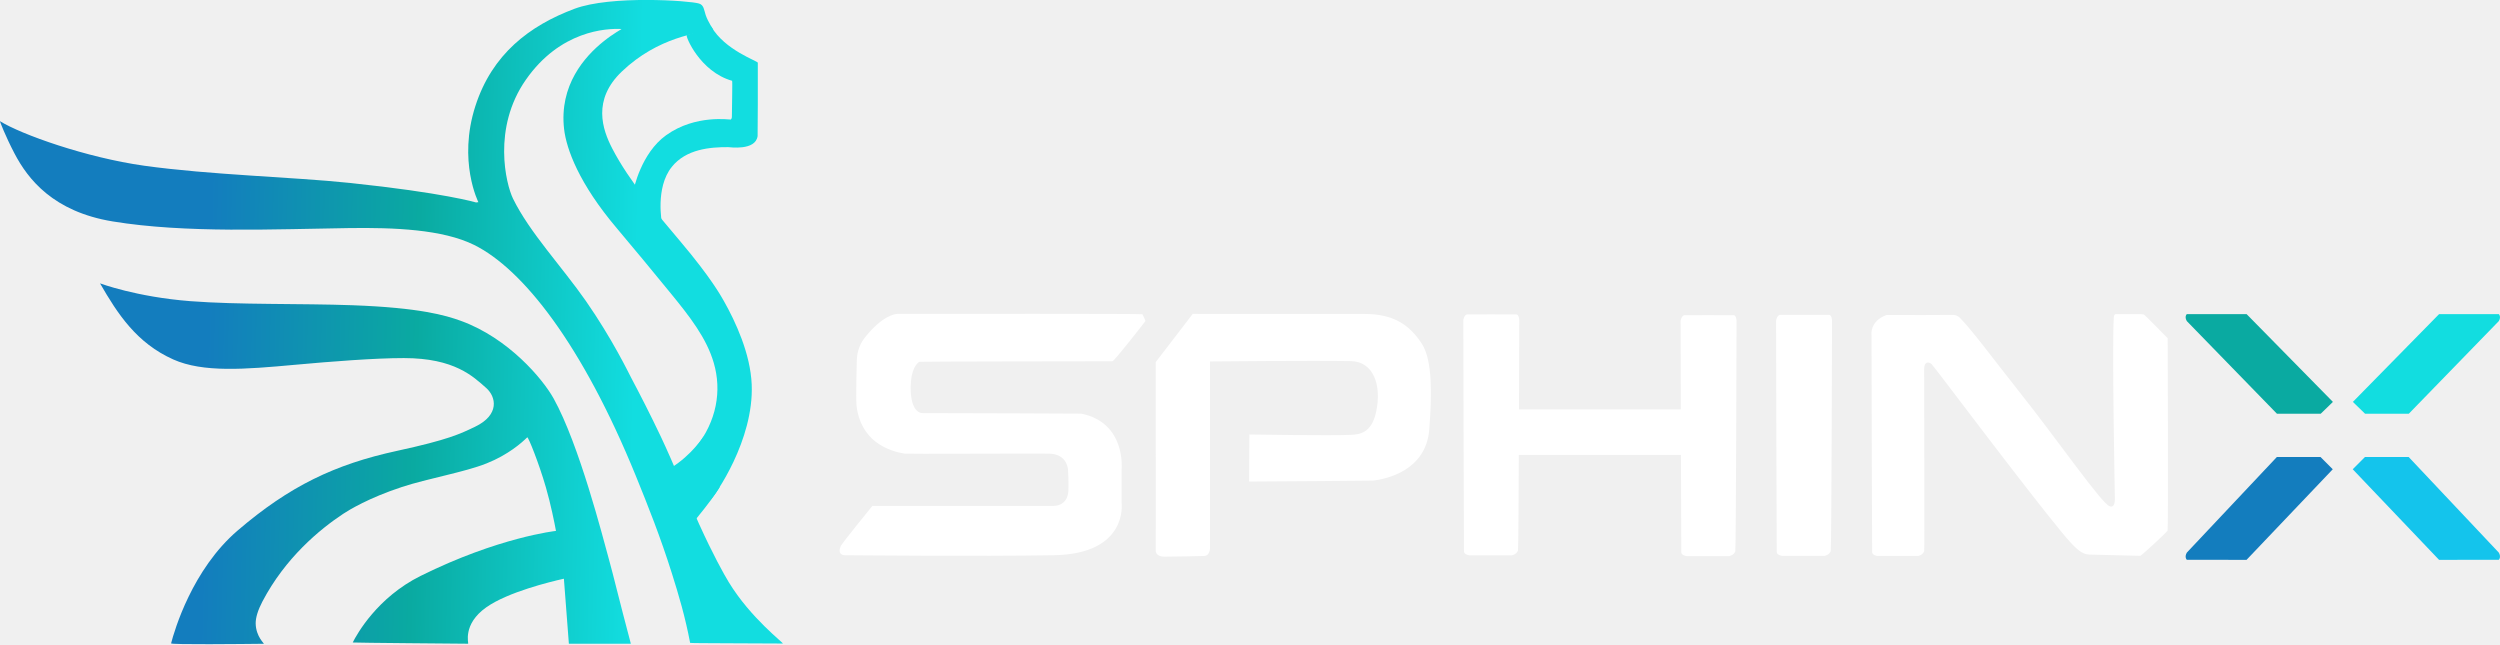
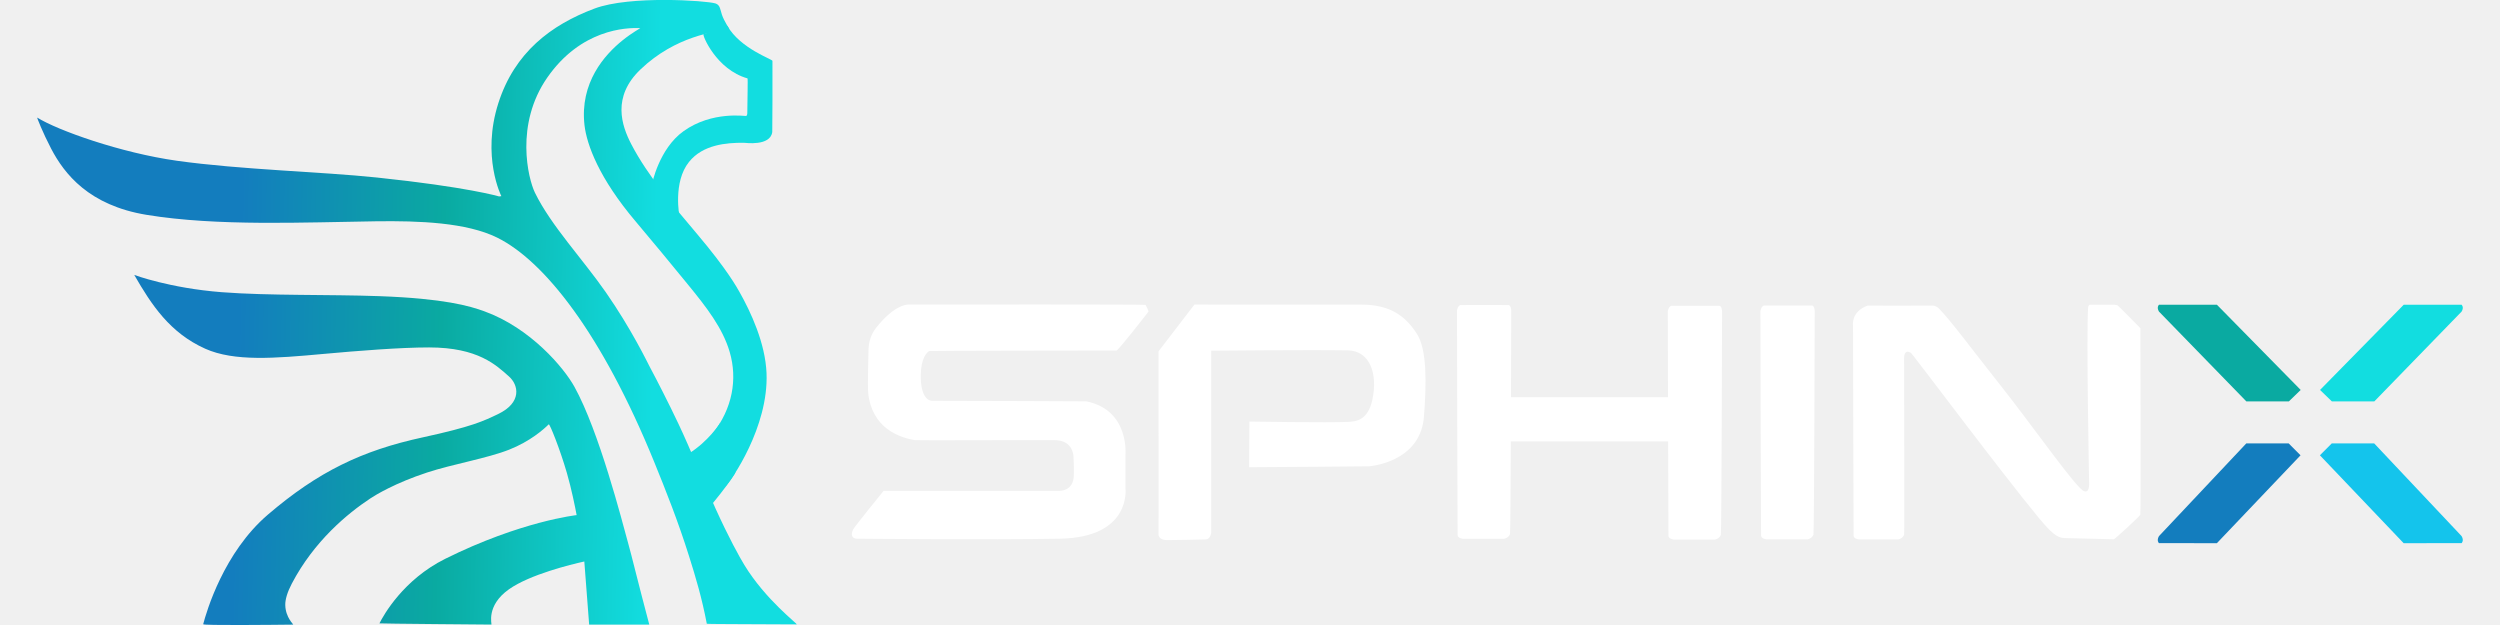
- <svg xmlns="http://www.w3.org/2000/svg" width="163" height="42" viewBox="0 0 163 42" fill="none">
+ <svg xmlns="http://www.w3.org/2000/svg" width="200" height="50" viewBox="0 0 163 42" fill="none">
  <g clip-path="url(#clip0_2_2380)">
    <path d="M43.16 14.541C43.16 14.541 42.706 12.244 43.801 10.882C44.738 9.711 46.322 9.588 47.473 9.594C47.578 9.594 49.258 9.844 49.396 8.874C49.406 8.803 49.416 5.011 49.409 4.09C49.409 3.977 47.262 3.276 46.381 1.742C46.368 1.719 45.247 2.137 44.777 2.296C44.672 2.332 45.629 4.677 47.732 5.267C47.765 5.277 47.722 6.853 47.719 7.606C47.719 7.703 47.686 7.762 47.647 7.794C47.621 7.82 45.365 7.431 43.432 8.816C41.785 9.996 41.316 12.358 41.319 12.358" fill="url(#paint0_linear_2_2380)" />
    <path d="M31.19 13.181C31.19 13.181 29.839 10.505 30.993 6.921C32.084 3.525 34.524 1.673 37.453 0.574C39.833 -0.318 44.971 0.042 45.576 0.23C45.901 0.331 45.898 0.649 46.013 0.989C46.161 1.427 46.523 1.943 46.499 1.949C45.556 2.137 42.916 2.4 40.543 4.664C38.613 6.506 39.267 8.43 39.925 9.695C41.026 11.816 42.867 13.976 44.359 15.741C46.375 18.128 47.012 19.305 47.193 19.62C47.956 20.969 48.929 23.061 49.011 25.072C49.162 28.701 46.618 32.312 46.296 32.629C45.671 33.246 45.227 29.35 45.362 29.178C46.733 27.456 47.065 25.474 46.539 23.664C46.066 22.043 44.981 20.651 43.715 19.104C42.597 17.738 41.338 16.207 40.221 14.887C37.749 11.972 36.93 9.717 36.779 8.417C36.45 5.556 38.127 3.681 39.343 2.705C40.02 2.16 40.556 1.894 40.52 1.891C39.544 1.842 36.526 1.982 34.28 5.209C32.088 8.355 32.989 12.011 33.449 12.951C34.524 15.153 36.66 17.411 38.206 19.633C39.912 22.085 40.983 24.306 41.167 24.657C41.687 25.636 42.394 27.008 43.097 28.491C43.925 30.239 44.823 32.5 45.576 34.157C46.483 36.155 47.196 37.433 47.512 37.952C48.952 40.323 51.151 41.958 51.036 41.958C49.343 41.941 45.004 41.945 44.997 41.916C44.672 40.206 44.261 38.821 43.804 37.375C43.064 35.023 42.252 32.983 41.457 31.03C37.959 22.448 34.083 17.534 30.908 15.967C28.86 14.956 25.71 14.829 22.742 14.871C17.959 14.939 12.091 15.218 7.347 14.437C3.478 13.801 1.821 11.686 0.937 9.99C0.371 8.91 -0.03 7.881 -5.14673e-05 7.901C1.367 8.757 5.605 10.272 9.395 10.804C13.695 11.407 19.086 11.537 22.827 11.929C28.945 12.572 31.042 13.201 31.042 13.201" fill="url(#paint1_linear_2_2380)" />
    <path d="M45.878 28.445C45.878 28.445 45.109 29.675 43.725 30.518C43.104 30.898 45.329 33.901 45.356 33.872C45.53 33.661 46.2 32.837 46.657 32.172C46.756 32.026 46.848 31.89 46.917 31.767" fill="url(#paint2_linear_2_2380)" />
    <path d="M37.094 41.971H41.131C40.319 38.912 39.991 37.501 39.708 36.489C39.307 35.039 37.765 28.987 36.098 25.984C35.392 24.712 33.153 22.043 30.043 20.917C29.067 20.564 27.374 20.061 23.002 19.902C19.622 19.779 15.559 19.879 12.413 19.636C8.892 19.364 6.522 18.475 6.522 18.475C7.679 20.483 8.912 22.367 11.292 23.434C13.238 24.307 15.993 24.08 19.192 23.788C21.588 23.57 24.415 23.347 26.332 23.347C29.645 23.347 30.855 24.553 31.697 25.293C32.351 25.867 32.594 27.051 30.964 27.829C30.014 28.283 29.241 28.669 25.885 29.396C21.835 30.275 18.879 31.692 15.5 34.585C12.538 37.122 11.377 41.092 11.154 41.948C11.131 42.039 15.848 41.99 17.199 41.974C17.255 41.974 16.69 41.52 16.67 40.657C16.664 40.265 16.821 39.772 17.107 39.224C18.603 36.366 20.848 34.511 22.384 33.496C22.742 33.259 24.06 32.454 26.207 31.751C27.88 31.199 30.267 30.794 31.726 30.213C33.12 29.659 34.017 28.87 34.376 28.514C34.435 28.455 35.132 30.181 35.595 31.786C35.914 32.889 36.148 34.07 36.25 34.615C36.25 34.615 32.515 35.02 27.423 37.55C24.599 38.954 23.274 41.342 22.998 41.89C22.988 41.909 30.431 41.971 30.523 41.971C30.572 41.971 30.129 40.712 31.706 39.597C33.11 38.604 35.881 37.929 36.766 37.732L37.091 41.974L37.094 41.971Z" fill="url(#paint3_linear_2_2380)" />
    <path d="M68.712 32.986H56.878C56.878 32.986 55.05 35.231 54.83 35.578C54.59 36.084 54.899 36.201 55.086 36.201C55.273 36.201 63.853 36.285 68.712 36.201C73.574 36.116 73.13 32.801 73.13 32.801V30.58C73.13 30.58 73.43 27.567 70.504 26.97C70.438 26.957 62.736 26.944 60.136 26.934C59.863 26.934 59.36 26.639 59.376 25.221C59.389 24.054 59.784 23.691 59.938 23.59C59.974 23.567 70.944 23.558 72.529 23.554C72.641 23.554 74.36 21.355 74.675 20.943C74.702 20.911 74.557 20.625 74.485 20.489C74.465 20.45 61.362 20.463 58.521 20.466C58.347 20.466 57.512 20.583 56.368 22.036C55.957 22.562 55.875 23.152 55.865 23.444C55.862 23.548 55.793 25.942 55.846 26.441C55.961 27.544 56.48 28.335 57.101 28.809C57.779 29.325 58.561 29.513 58.988 29.577C59.162 29.603 66.496 29.564 68.364 29.577C69.363 29.584 69.587 30.236 69.633 30.602C69.646 30.706 69.682 31.546 69.659 31.994C69.61 33.019 68.709 32.983 68.709 32.983" fill="white" />
    <path d="M75.353 35.892C75.362 36.188 75.353 23.609 75.353 23.609L77.766 20.466C77.766 20.466 85.816 20.476 88.949 20.47C90.754 20.466 91.858 21.096 92.716 22.432C93.4 23.496 93.361 25.77 93.19 27.995C92.979 30.726 90.31 31.241 89.541 31.335C89.426 31.348 82.96 31.387 81.441 31.397L81.46 28.329C81.46 28.329 86.816 28.416 88.094 28.351C88.64 28.325 89.419 28.238 89.718 26.882C90.106 25.124 89.557 23.567 88.071 23.544C85.474 23.502 78.893 23.567 78.893 23.567V35.76C78.893 35.76 78.88 36.243 78.508 36.249C78.14 36.259 76.513 36.298 75.918 36.295C75.326 36.291 75.349 35.892 75.349 35.892" fill="white" />
    <path d="M95.409 20.865C95.409 20.865 95.438 35.746 95.451 35.961C95.465 36.171 95.807 36.207 95.807 36.207H98.575C98.575 36.207 98.874 36.155 98.972 35.896C99.025 35.73 99.055 20.865 99.055 20.865C99.055 20.865 99.041 20.502 98.867 20.499C98.69 20.499 95.682 20.492 95.639 20.499C95.451 20.557 95.409 20.865 95.409 20.865Z" fill="white" />
    <path d="M109.577 20.917C109.577 20.917 109.607 35.798 109.62 36.009C109.633 36.22 109.975 36.259 109.975 36.259H112.743C112.743 36.259 113.042 36.207 113.141 35.948C113.19 35.779 113.223 20.917 113.223 20.917C113.223 20.917 113.21 20.554 113.036 20.551C112.858 20.551 109.85 20.544 109.807 20.551C109.62 20.609 109.577 20.917 109.577 20.917Z" fill="white" />
    <path d="M115.8 20.898C115.8 20.898 115.83 35.779 115.843 35.993C115.856 36.204 116.198 36.243 116.198 36.243H118.966C118.966 36.243 119.265 36.191 119.364 35.931C119.416 35.763 119.449 20.898 119.449 20.898C119.449 20.898 119.436 20.535 119.262 20.531C119.084 20.531 116.076 20.525 116.034 20.531C115.846 20.59 115.803 20.898 115.803 20.898H115.8Z" fill="white" />
    <path d="M141.326 22.046C141.096 21.826 139.877 20.554 139.772 20.505C139.749 20.496 139.683 20.486 139.594 20.48H137.927C137.898 20.496 137.832 20.538 137.822 20.671C137.694 22.409 137.891 32.578 137.891 32.578C137.868 33.048 137.697 33.054 137.556 33.009C137.033 32.853 134.196 28.737 131.681 25.575C130.011 23.47 128.542 21.472 127.773 20.71C127.664 20.603 127.526 20.554 127.405 20.535H126.688C126.211 20.538 125.468 20.544 125.353 20.541C125.268 20.541 124.479 20.541 123.719 20.538C122.98 20.538 123.019 20.535 122.999 20.538C121.875 20.953 122.023 21.858 122.023 21.858C122.03 24.576 122.053 35.815 122.063 36.003C122.076 36.214 122.408 36.249 122.408 36.249H125.071C125.071 36.249 125.357 36.197 125.455 35.938C125.488 35.821 125.455 28.449 125.455 24.073C125.455 23.752 125.583 23.512 125.896 23.703C125.968 23.746 125.998 23.833 126.09 23.927C126.241 24.08 132.063 31.845 134.466 34.751C135.337 35.805 135.741 36.149 136.228 36.158C136.261 36.158 139.518 36.243 139.551 36.24C139.61 36.236 141.195 34.783 141.326 34.598C141.379 34.524 141.333 22.04 141.333 22.04L141.326 22.046Z" fill="white" />
    <path d="M111.806 26.691H98.736V29.662H111.806V26.691Z" fill="white" />
    <path d="M142.582 20.48C142.582 20.48 142.405 20.638 142.582 20.937C142.816 21.177 148.457 26.976 148.457 26.976H151.31L152.106 26.204L146.478 20.48" fill="#0AAAA1" />
    <path d="M162.921 20.48C162.921 20.48 163.099 20.638 162.921 20.937C162.688 21.177 157.053 26.976 157.053 26.976H154.203L153.407 26.204L159.029 20.48" fill="#12DDE0" />
    <path d="M162.921 36.499C162.921 36.499 163.099 36.334 162.921 36.029C162.688 35.779 157.047 29.798 157.047 29.798H154.193L153.398 30.596L159.026 36.502" fill="#14C4EC" />
    <path d="M142.582 36.499C142.582 36.499 142.405 36.334 142.582 36.029C142.816 35.779 148.45 29.798 148.45 29.798H151.3L152.096 30.596L146.475 36.502" fill="#137DBE" />
  </g>
  <defs>
    <linearGradient id="paint0_linear_2_2380" x1="13.876" y1="7.408" x2="44.885" y2="8.161" gradientUnits="userSpaceOnUse">
      <stop stop-color="#137DBE" />
      <stop offset="0.44" stop-color="#0AAAA1" />
      <stop offset="0.9" stop-color="#12DDE0" />
    </linearGradient>
    <linearGradient id="paint1_linear_2_2380" x1="13.564" y1="20.252" x2="44.573" y2="21.005" gradientUnits="userSpaceOnUse">
      <stop stop-color="#137DBE" />
      <stop offset="0.44" stop-color="#0AAAA1" />
      <stop offset="0.9" stop-color="#12DDE0" />
    </linearGradient>
    <linearGradient id="paint2_linear_2_2380" x1="13.317" y1="30.395" x2="44.326" y2="31.148" gradientUnits="userSpaceOnUse">
      <stop stop-color="#137DBE" />
      <stop offset="0.44" stop-color="#0AAAA1" />
      <stop offset="0.9" stop-color="#12DDE0" />
    </linearGradient>
    <linearGradient id="paint3_linear_2_2380" x1="13.32" y1="30.33" x2="44.329" y2="31.083" gradientUnits="userSpaceOnUse">
      <stop stop-color="#137DBE" />
      <stop offset="0.44" stop-color="#0AAAA1" />
      <stop offset="0.9" stop-color="#12DDE0" />
    </linearGradient>
    <clipPath id="clip0_2_2380">
      <rect width="163" height="42" fill="white" />
    </clipPath>
  </defs>
</svg>
